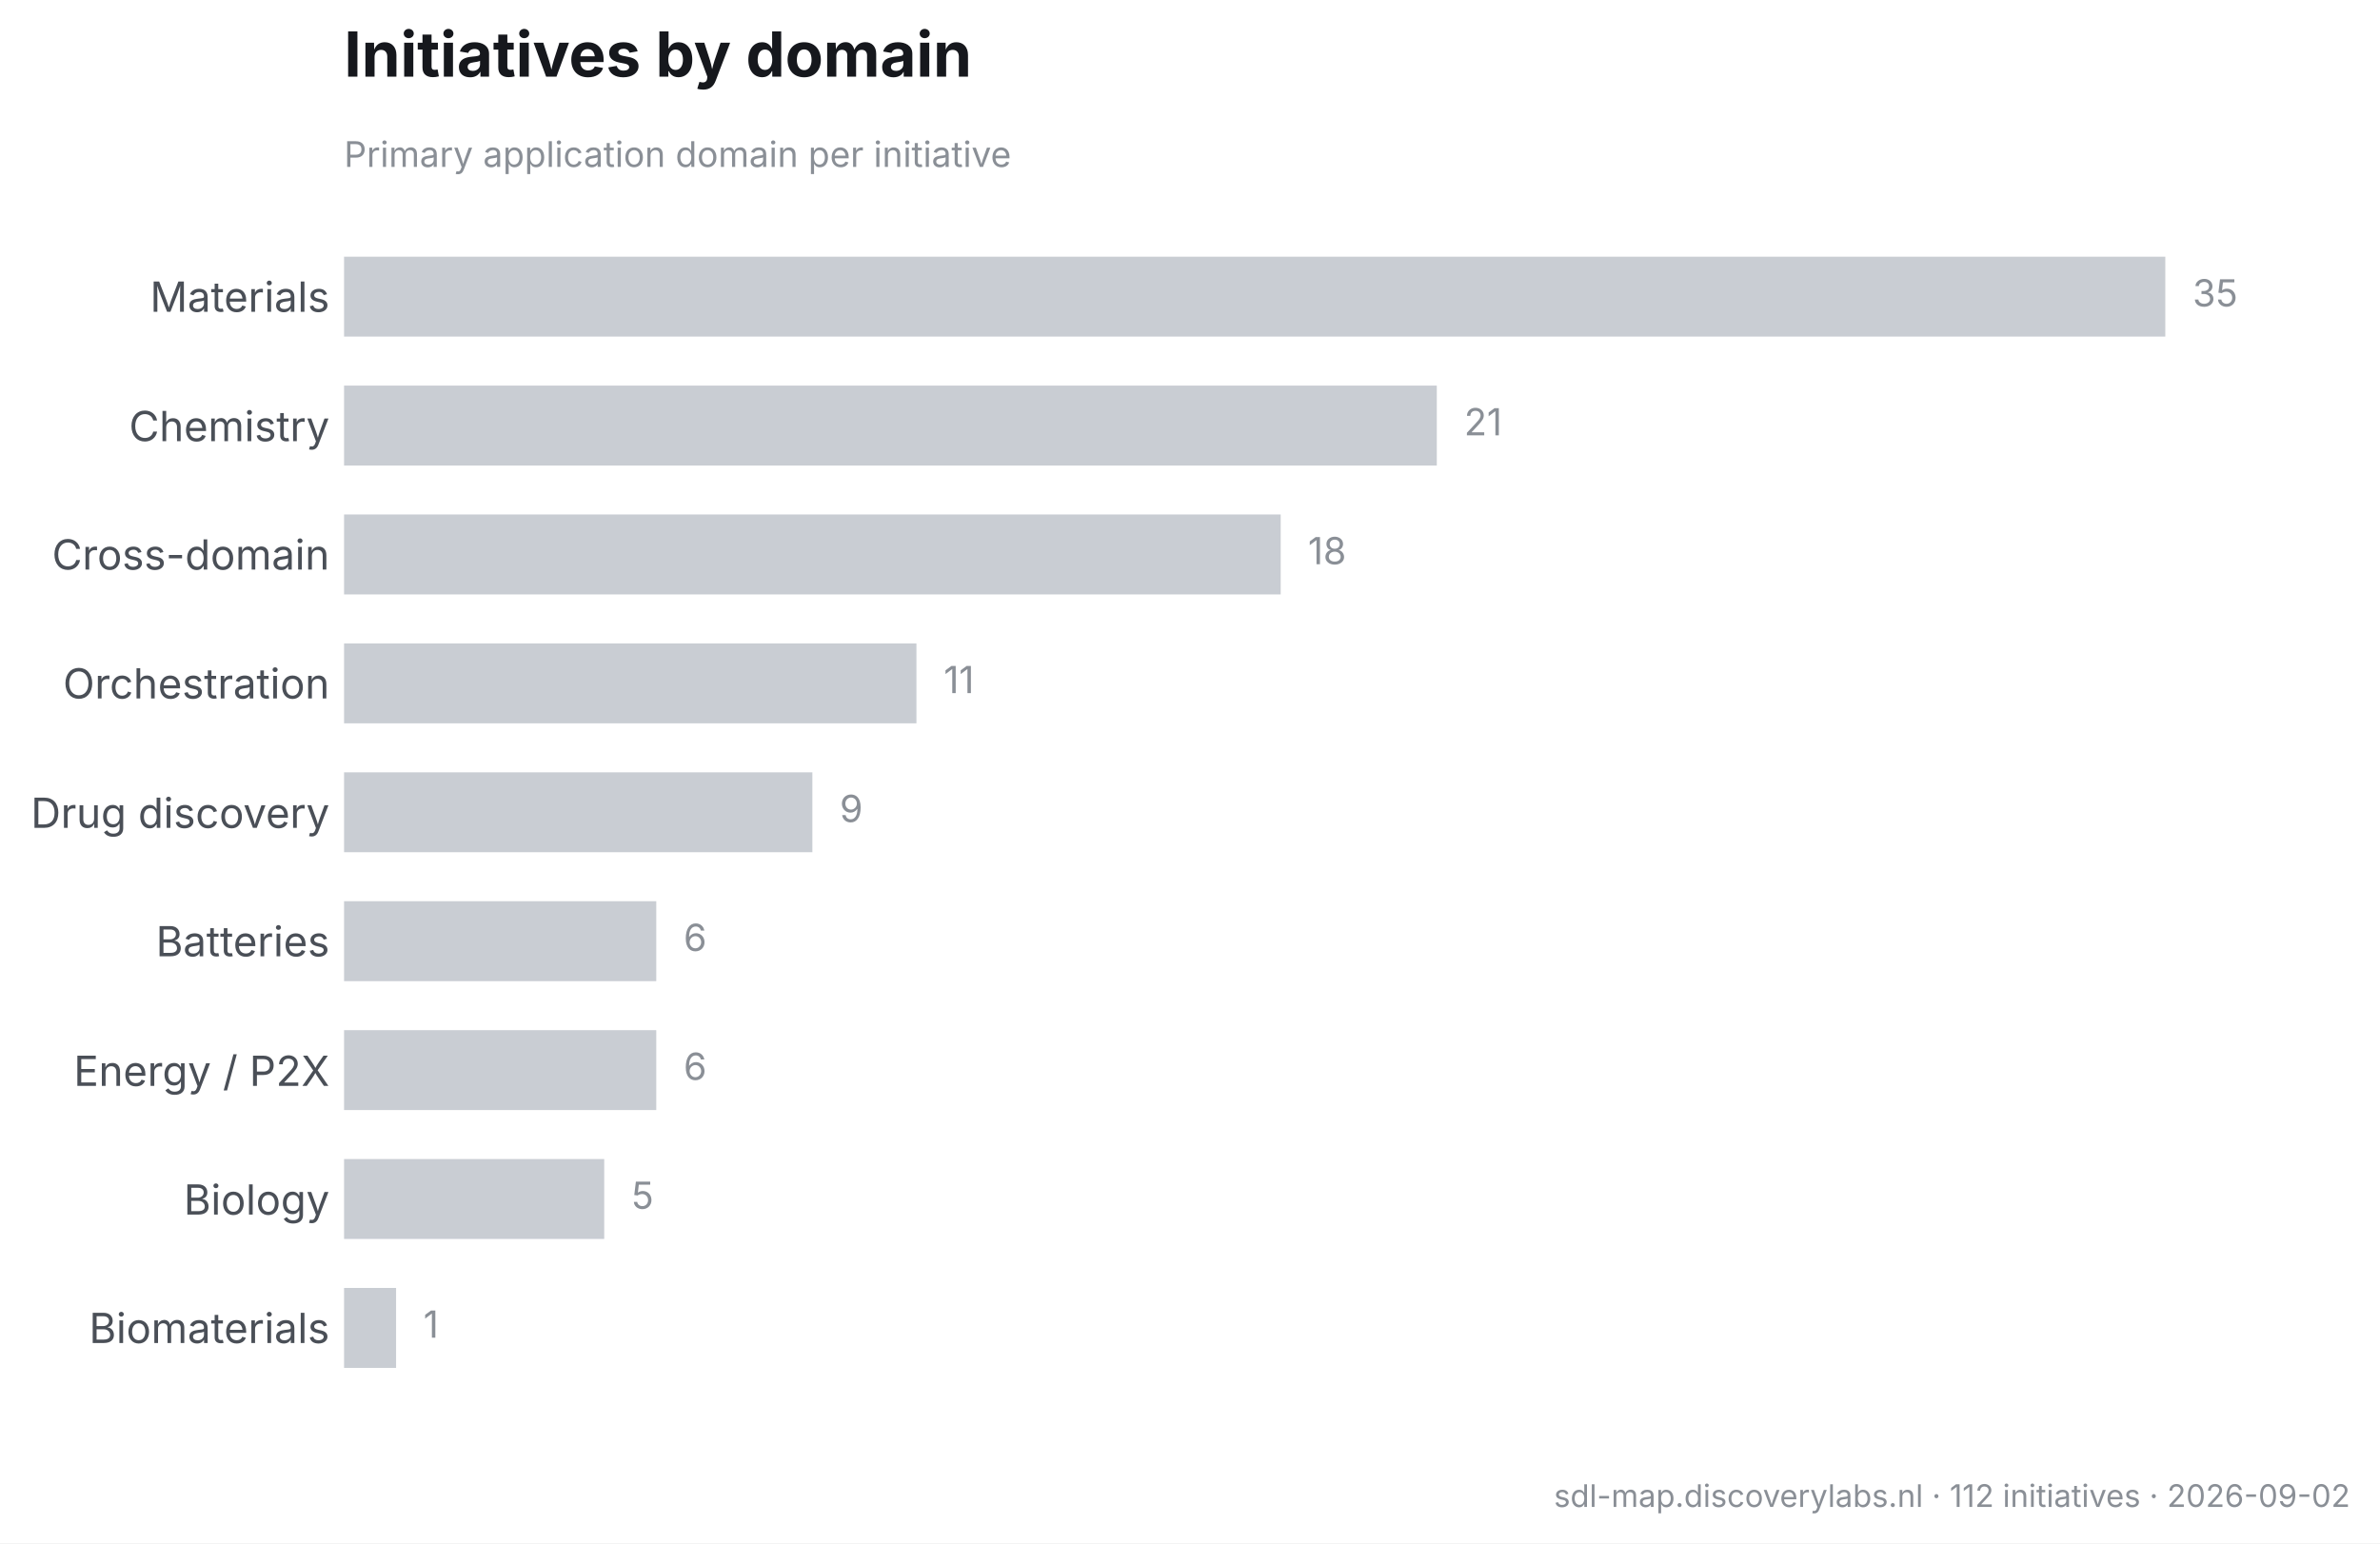
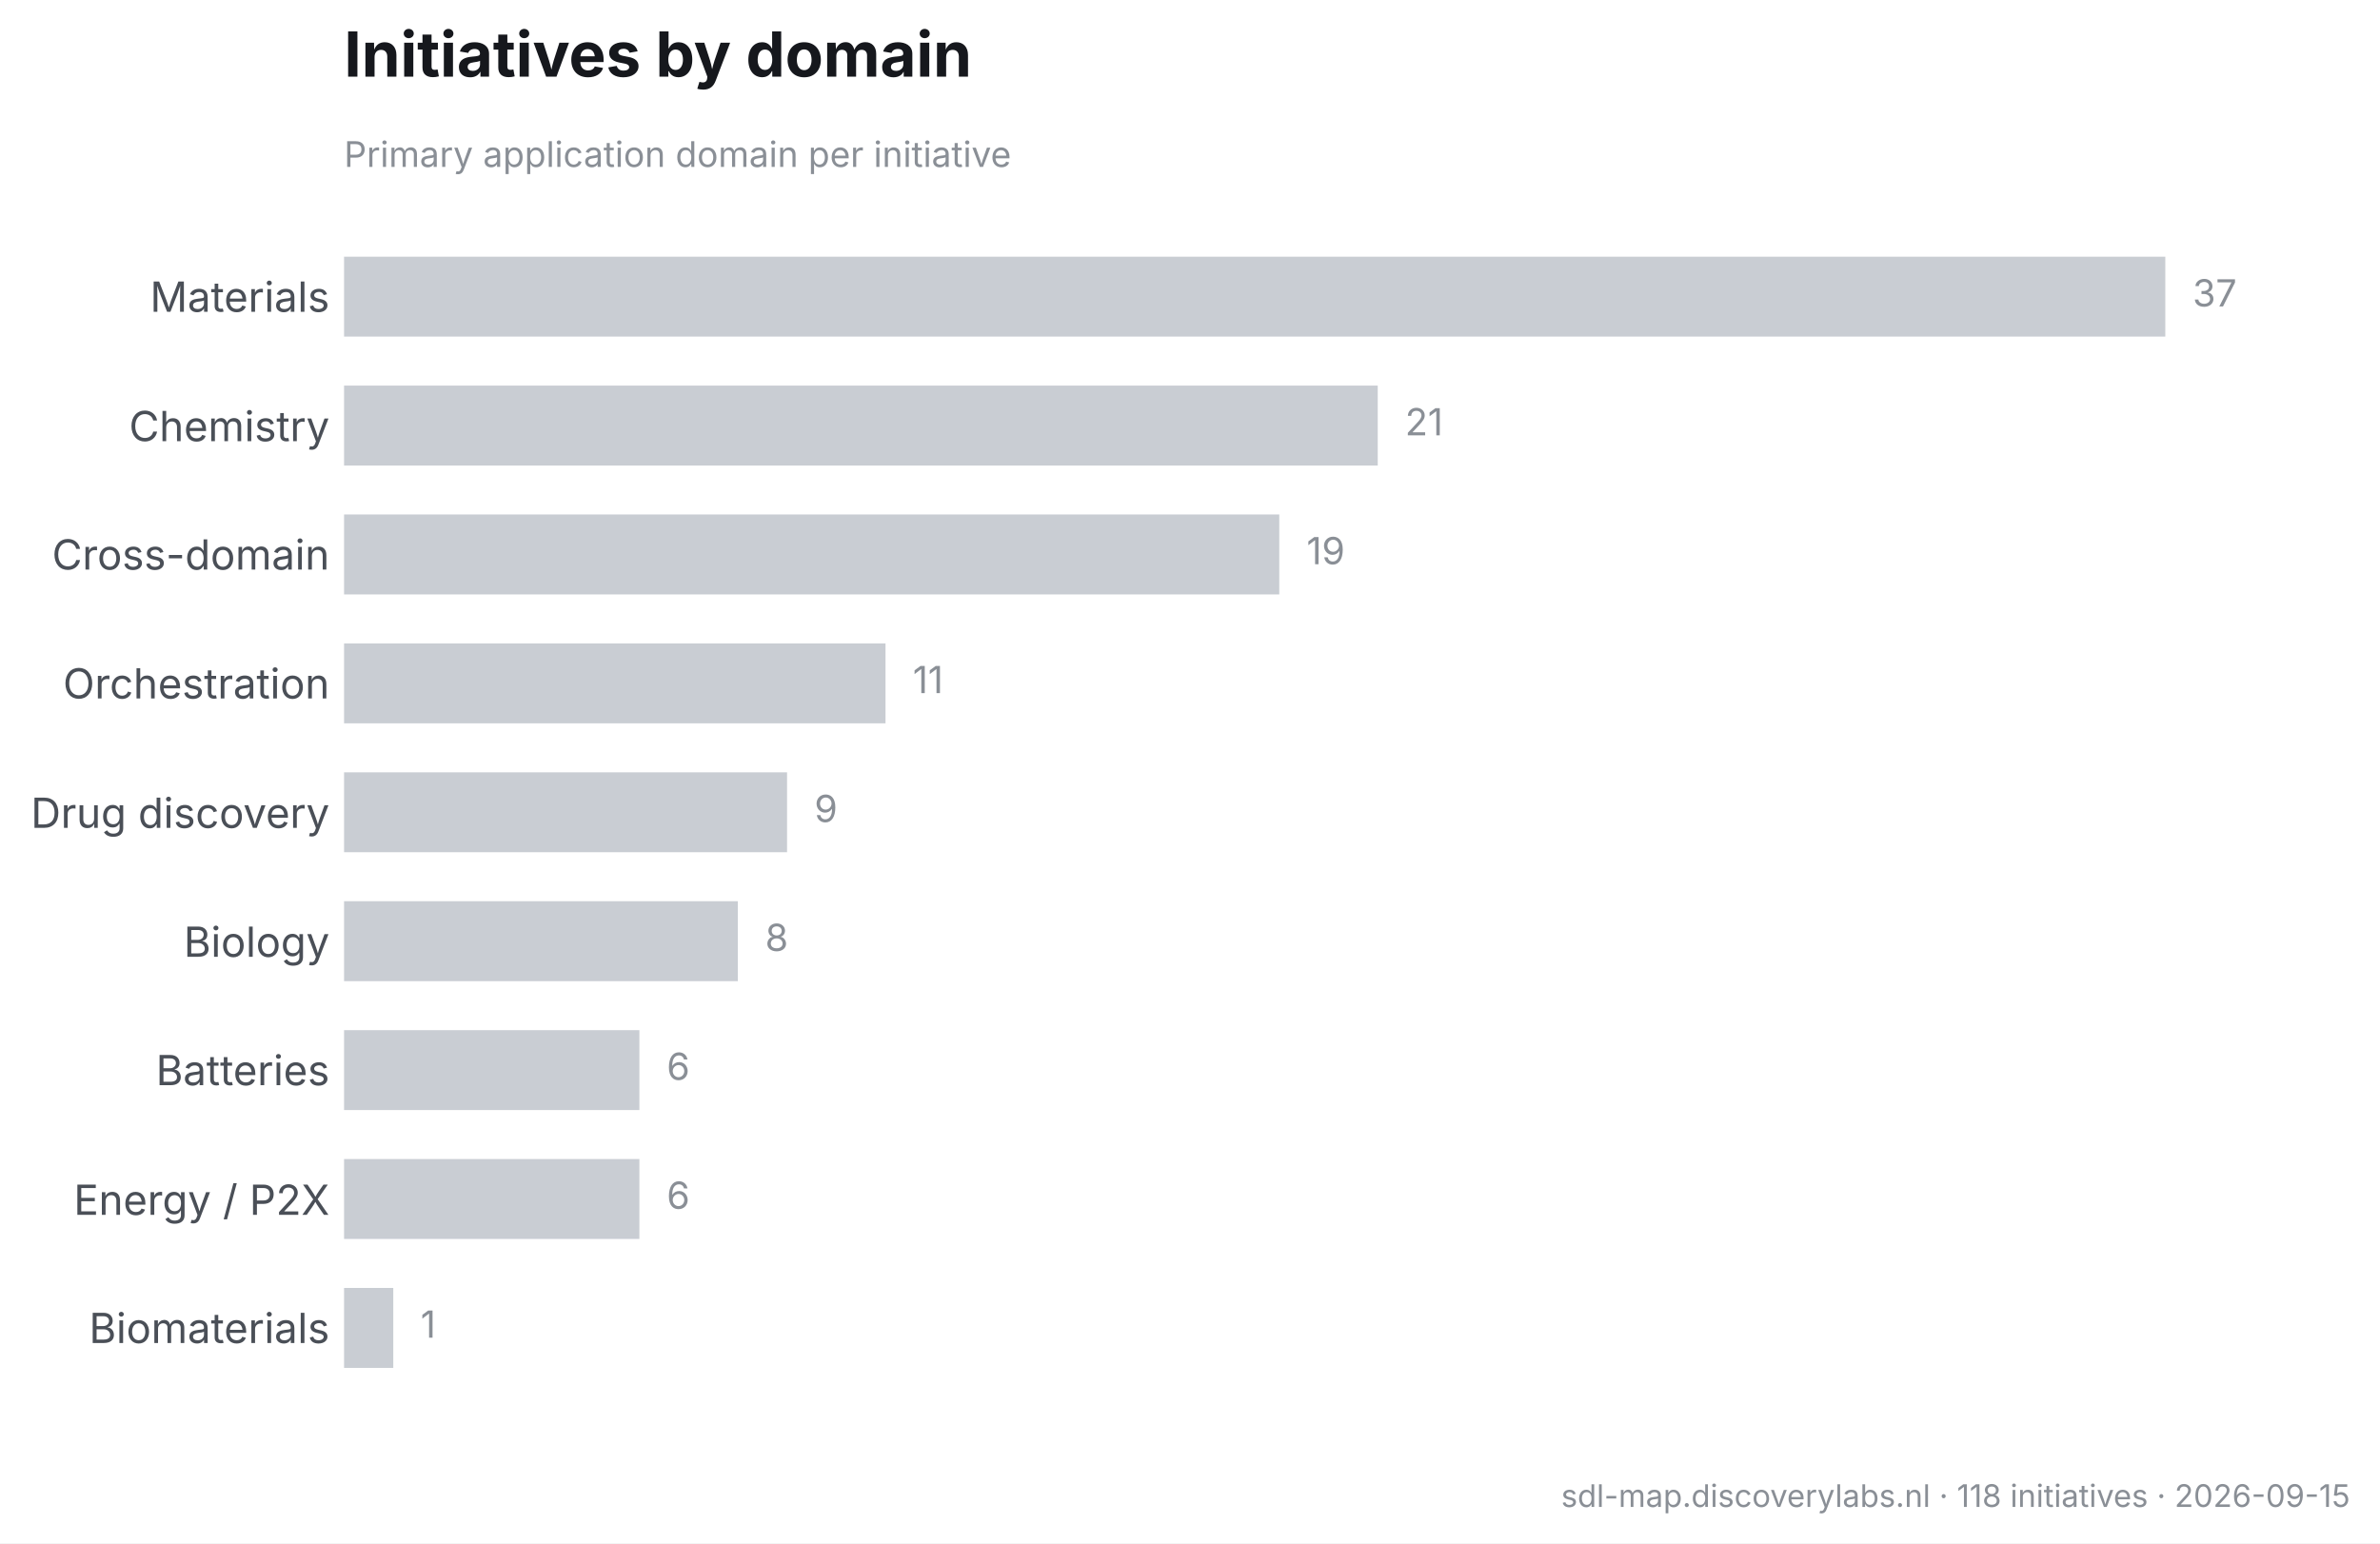
<svg xmlns="http://www.w3.org/2000/svg" width="573.506pt" height="371.916pt" viewBox="0 0 573.506 371.916" version="1.1">
  <defs>
    <style type="text/css">*{stroke-linejoin: round; stroke-linecap: butt}</style>
  </defs>
  <g id="figure_1">
    <g id="patch_1">
      <path d="M 0 371.916  L 573.506 371.916  L 573.506 0  L 0 0  z " style="fill: #ffffff" />
    </g>
    <g id="axes_1">
      <g id="patch_2">
        <path d="M 82.906 343.033  L 561.266 343.033  L 561.266 48.471  L 82.906 48.471  z " style="fill: #ffffff" />
      </g>
      <g id="matplotlib.axis_1" />
      <g id="matplotlib.axis_2">
        <g id="ytick_1">
          <g id="line2d_1" />
          <g id="text_1">
            <text style="font-size: 10px; font-family: 'Inter', 'Helvetica Neue', 'Arial', 'DejaVu Sans', 'Bitstream Vera Sans', 'Computer Modern Sans Serif', 'Lucida Grande', 'Verdana', 'Geneva', 'Lucid', 'Helvetica', 'Avant Garde', sans-serif; text-anchor: end; fill: #4a4f57" x="79.406" y="75.128" transform="rotate(-0 79.40625 75.12801)">Materials</text>
          </g>
        </g>
        <g id="ytick_2">
          <g id="line2d_2" />
          <g id="text_2">
            <text style="font-size: 10px; font-family: 'Inter', 'Helvetica Neue', 'Arial', 'DejaVu Sans', 'Bitstream Vera Sans', 'Computer Modern Sans Serif', 'Lucida Grande', 'Verdana', 'Geneva', 'Lucid', 'Helvetica', 'Avant Garde', sans-serif; text-anchor: end; fill: #4a4f57" x="79.406" y="106.313" transform="rotate(-0 79.40625 106.3129)">Chemistry</text>
          </g>
        </g>
        <g id="ytick_3">
          <g id="line2d_3" />
          <g id="text_3">
            <text style="font-size: 10px; font-family: 'Inter', 'Helvetica Neue', 'Arial', 'DejaVu Sans', 'Bitstream Vera Sans', 'Computer Modern Sans Serif', 'Lucida Grande', 'Verdana', 'Geneva', 'Lucid', 'Helvetica', 'Avant Garde', sans-serif; text-anchor: end; fill: #4a4f57" x="79.406" y="137.259" transform="rotate(-0 79.40625 137.2587)">Cross-domain</text>
          </g>
        </g>
        <g id="ytick_4">
          <g id="line2d_4" />
          <g id="text_4">
            <text style="font-size: 10px; font-family: 'Inter', 'Helvetica Neue', 'Arial', 'DejaVu Sans', 'Bitstream Vera Sans', 'Computer Modern Sans Serif', 'Lucida Grande', 'Verdana', 'Geneva', 'Lucid', 'Helvetica', 'Avant Garde', sans-serif; text-anchor: end; fill: #4a4f57" x="79.406" y="168.324" transform="rotate(-0 79.40625 168.324)">Orchestration</text>
          </g>
        </g>
        <g id="ytick_5">
          <g id="line2d_5" />
          <g id="text_5">
            <text style="font-size: 10px; font-family: 'Inter', 'Helvetica Neue', 'Arial', 'DejaVu Sans', 'Bitstream Vera Sans', 'Computer Modern Sans Serif', 'Lucida Grande', 'Verdana', 'Geneva', 'Lucid', 'Helvetica', 'Avant Garde', sans-serif; text-anchor: end; fill: #4a4f57" x="79.406" y="199.509" transform="rotate(-0 79.40625 199.5089)">Drug discovery</text>
          </g>
        </g>
        <g id="ytick_6">
          <g id="line2d_6" />
          <g id="text_6">
-             <text style="font-size: 10px; font-family: 'Inter', 'Helvetica Neue', 'Arial', 'DejaVu Sans', 'Bitstream Vera Sans', 'Computer Modern Sans Serif', 'Lucida Grande', 'Verdana', 'Geneva', 'Lucid', 'Helvetica', 'Avant Garde', sans-serif; text-anchor: end; fill: #4a4f57" x="79.406" y="230.455" transform="rotate(-0 79.40625 230.4547)">Batteries</text>
+             <text style="font-size: 10px; font-family: 'Inter', 'Helvetica Neue', 'Arial', 'DejaVu Sans', 'Bitstream Vera Sans', 'Computer Modern Sans Serif', 'Lucida Grande', 'Verdana', 'Geneva', 'Lucid', 'Helvetica', 'Avant Garde', sans-serif; text-anchor: end; fill: #4a4f57" x="79.406" y="230.574" transform="rotate(-0 79.40625 230.5743)">Biology</text>
          </g>
        </g>
        <g id="ytick_7">
          <g id="line2d_7" />
          <g id="text_7">
-             <text style="font-size: 10px; font-family: 'Inter', 'Helvetica Neue', 'Arial', 'DejaVu Sans', 'Bitstream Vera Sans', 'Computer Modern Sans Serif', 'Lucida Grande', 'Verdana', 'Geneva', 'Lucid', 'Helvetica', 'Avant Garde', sans-serif; text-anchor: end; fill: #4a4f57" x="79.406" y="261.691" transform="rotate(-0 79.40625 261.6912)">Energy / P2X</text>
+             <text style="font-size: 10px; font-family: 'Inter', 'Helvetica Neue', 'Arial', 'DejaVu Sans', 'Bitstream Vera Sans', 'Computer Modern Sans Serif', 'Lucida Grande', 'Verdana', 'Geneva', 'Lucid', 'Helvetica', 'Avant Garde', sans-serif; text-anchor: end; fill: #4a4f57" x="79.406" y="261.52" transform="rotate(-0 79.40625 261.5201)">Batteries</text>
          </g>
        </g>
        <g id="ytick_8">
          <g id="line2d_8" />
          <g id="text_8">
-             <text style="font-size: 10px; font-family: 'Inter', 'Helvetica Neue', 'Arial', 'DejaVu Sans', 'Bitstream Vera Sans', 'Computer Modern Sans Serif', 'Lucida Grande', 'Verdana', 'Geneva', 'Lucid', 'Helvetica', 'Avant Garde', sans-serif; text-anchor: end; fill: #4a4f57" x="79.406" y="292.705" transform="rotate(-0 79.40625 292.705)">Biology</text>
+             <text style="font-size: 10px; font-family: 'Inter', 'Helvetica Neue', 'Arial', 'DejaVu Sans', 'Bitstream Vera Sans', 'Computer Modern Sans Serif', 'Lucida Grande', 'Verdana', 'Geneva', 'Lucid', 'Helvetica', 'Avant Garde', sans-serif; text-anchor: end; fill: #4a4f57" x="79.406" y="292.757" transform="rotate(-0 79.40625 292.7565)">Energy / P2X</text>
          </g>
        </g>
        <g id="ytick_9">
          <g id="line2d_9" />
          <g id="text_9">
            <text style="font-size: 10px; font-family: 'Inter', 'Helvetica Neue', 'Arial', 'DejaVu Sans', 'Bitstream Vera Sans', 'Computer Modern Sans Serif', 'Lucida Grande', 'Verdana', 'Geneva', 'Lucid', 'Helvetica', 'Avant Garde', sans-serif; text-anchor: end; fill: #4a4f57" x="79.406" y="323.651" transform="rotate(-0 79.40625 323.6508)">Biomaterials</text>
          </g>
        </g>
      </g>
      <g id="patch_3">
-         <path d="M 82.906 61.86  L 521.769 61.86  L 521.769 81.121  L 82.906 81.121  z " clip-path="url(#p031a1b4aa8)" style="fill: #c9cdd3" />
+         <path d="M 82.906 61.86  L 521.769 61.86  L 521.769 81.121  L 82.906 81.121  z " clip-path="url(#pc9c23b1131)" style="fill: #c9cdd3" />
      </g>
      <g id="patch_4">
-         <path d="M 82.906 92.926  L 346.224 92.926  L 346.224 112.186  L 82.906 112.186  z " clip-path="url(#p031a1b4aa8)" style="fill: #c9cdd3" />
+         <path d="M 82.906 92.926  L 331.99 92.926  L 331.99 112.186  L 82.906 112.186  z " clip-path="url(#pc9c23b1131)" style="fill: #c9cdd3" />
      </g>
      <g id="patch_5">
-         <path d="M 82.906 123.991  L 308.607 123.991  L 308.607 143.251  L 82.906 143.251  z " clip-path="url(#p031a1b4aa8)" style="fill: #c9cdd3" />
+         <path d="M 82.906 123.991  L 308.268 123.991  L 308.268 143.251  L 82.906 143.251  z " clip-path="url(#pc9c23b1131)" style="fill: #c9cdd3" />
      </g>
      <g id="patch_6">
-         <path d="M 82.906 155.056  L 220.834 155.056  L 220.834 174.317  L 82.906 174.317  z " clip-path="url(#p031a1b4aa8)" style="fill: #c9cdd3" />
+         <path d="M 82.906 155.056  L 213.379 155.056  L 213.379 174.317  L 82.906 174.317  z " clip-path="url(#pc9c23b1131)" style="fill: #c9cdd3" />
      </g>
      <g id="patch_7">
-         <path d="M 82.906 186.122  L 195.757 186.122  L 195.757 205.382  L 82.906 205.382  z " clip-path="url(#p031a1b4aa8)" style="fill: #c9cdd3" />
+         <path d="M 82.906 186.122  L 189.657 186.122  L 189.657 205.382  L 82.906 205.382  z " clip-path="url(#pc9c23b1131)" style="fill: #c9cdd3" />
      </g>
      <g id="patch_8">
-         <path d="M 82.906 217.187  L 158.14 217.187  L 158.14 236.447  L 82.906 236.447  z " clip-path="url(#p031a1b4aa8)" style="fill: #c9cdd3" />
+         <path d="M 82.906 217.187  L 177.795 217.187  L 177.795 236.447  L 82.906 236.447  z " clip-path="url(#pc9c23b1131)" style="fill: #c9cdd3" />
      </g>
      <g id="patch_9">
-         <path d="M 82.906 248.252  L 158.14 248.252  L 158.14 267.513  L 82.906 267.513  z " clip-path="url(#p031a1b4aa8)" style="fill: #c9cdd3" />
+         <path d="M 82.906 248.252  L 154.073 248.252  L 154.073 267.513  L 82.906 267.513  z " clip-path="url(#pc9c23b1131)" style="fill: #c9cdd3" />
      </g>
      <g id="patch_10">
-         <path d="M 82.906 279.318  L 145.601 279.318  L 145.601 298.578  L 82.906 298.578  z " clip-path="url(#p031a1b4aa8)" style="fill: #c9cdd3" />
+         <path d="M 82.906 279.318  L 154.073 279.318  L 154.073 298.578  L 82.906 298.578  z " clip-path="url(#pc9c23b1131)" style="fill: #c9cdd3" />
      </g>
      <g id="patch_11">
-         <path d="M 82.906 310.383  L 95.445 310.383  L 95.445 329.644  L 82.906 329.644  z " clip-path="url(#p031a1b4aa8)" style="fill: #c9cdd3" />
+         <path d="M 82.906 310.383  L 94.767 310.383  L 94.767 329.644  L 82.906 329.644  z " clip-path="url(#pc9c23b1131)" style="fill: #c9cdd3" />
      </g>
      <g id="text_10">
-         <text style="font-size: 9px; font-family: 'Inter', 'Helvetica Neue', 'Arial', 'DejaVu Sans', 'Bitstream Vera Sans', 'Computer Modern Sans Serif', 'Lucida Grande', 'Verdana', 'Geneva', 'Lucid', 'Helvetica', 'Avant Garde', sans-serif; text-anchor: start; fill: #8a8f96" x="528.352" y="73.846" transform="rotate(-0 528.3516 73.84598)">35</text>
+         <text style="font-size: 9px; font-family: 'Inter', 'Helvetica Neue', 'Arial', 'DejaVu Sans', 'Bitstream Vera Sans', 'Computer Modern Sans Serif', 'Lucida Grande', 'Verdana', 'Geneva', 'Lucid', 'Helvetica', 'Avant Garde', sans-serif; text-anchor: start; fill: #8a8f96" x="528.352" y="73.846" transform="rotate(-0 528.3516 73.84598)">37</text>
      </g>
      <g id="text_11">
-         <text style="font-size: 9px; font-family: 'Inter', 'Helvetica Neue', 'Arial', 'DejaVu Sans', 'Bitstream Vera Sans', 'Computer Modern Sans Serif', 'Lucida Grande', 'Verdana', 'Geneva', 'Lucid', 'Helvetica', 'Avant Garde', sans-serif; text-anchor: start; fill: #8a8f96" x="352.807" y="104.911" transform="rotate(-0 352.8066 104.9113)">21</text>
+         <text style="font-size: 9px; font-family: 'Inter', 'Helvetica Neue', 'Arial', 'DejaVu Sans', 'Bitstream Vera Sans', 'Computer Modern Sans Serif', 'Lucida Grande', 'Verdana', 'Geneva', 'Lucid', 'Helvetica', 'Avant Garde', sans-serif; text-anchor: start; fill: #8a8f96" x="338.573" y="104.911" transform="rotate(-0 338.5732 104.9113)">21</text>
      </g>
      <g id="text_12">
-         <text style="font-size: 9px; font-family: 'Inter', 'Helvetica Neue', 'Arial', 'DejaVu Sans', 'Bitstream Vera Sans', 'Computer Modern Sans Serif', 'Lucida Grande', 'Verdana', 'Geneva', 'Lucid', 'Helvetica', 'Avant Garde', sans-serif; text-anchor: start; fill: #8a8f96" x="315.19" y="135.977" transform="rotate(-0 315.1898 135.9767)">18</text>
+         <text style="font-size: 9px; font-family: 'Inter', 'Helvetica Neue', 'Arial', 'DejaVu Sans', 'Bitstream Vera Sans', 'Computer Modern Sans Serif', 'Lucida Grande', 'Verdana', 'Geneva', 'Lucid', 'Helvetica', 'Avant Garde', sans-serif; text-anchor: start; fill: #8a8f96" x="314.851" y="135.977" transform="rotate(-0 314.851 135.9767)">19</text>
      </g>
      <g id="text_13">
-         <text style="font-size: 9px; font-family: 'Inter', 'Helvetica Neue', 'Arial', 'DejaVu Sans', 'Bitstream Vera Sans', 'Computer Modern Sans Serif', 'Lucida Grande', 'Verdana', 'Geneva', 'Lucid', 'Helvetica', 'Avant Garde', sans-serif; text-anchor: start; fill: #8a8f96" x="227.417" y="167.042" transform="rotate(-0 227.4174 167.042)">11</text>
+         <text style="font-size: 9px; font-family: 'Inter', 'Helvetica Neue', 'Arial', 'DejaVu Sans', 'Bitstream Vera Sans', 'Computer Modern Sans Serif', 'Lucida Grande', 'Verdana', 'Geneva', 'Lucid', 'Helvetica', 'Avant Garde', sans-serif; text-anchor: start; fill: #8a8f96" x="219.962" y="167.042" transform="rotate(-0 219.9618 167.042)">11</text>
      </g>
      <g id="text_14">
-         <text style="font-size: 9px; font-family: 'Inter', 'Helvetica Neue', 'Arial', 'DejaVu Sans', 'Bitstream Vera Sans', 'Computer Modern Sans Serif', 'Lucida Grande', 'Verdana', 'Geneva', 'Lucid', 'Helvetica', 'Avant Garde', sans-serif; text-anchor: start; fill: #8a8f96" x="202.34" y="198.107" transform="rotate(-0 202.3395 198.1074)">9</text>
+         <text style="font-size: 9px; font-family: 'Inter', 'Helvetica Neue', 'Arial', 'DejaVu Sans', 'Bitstream Vera Sans', 'Computer Modern Sans Serif', 'Lucida Grande', 'Verdana', 'Geneva', 'Lucid', 'Helvetica', 'Avant Garde', sans-serif; text-anchor: start; fill: #8a8f96" x="196.239" y="198.107" transform="rotate(-0 196.2395 198.1074)">9</text>
      </g>
      <g id="text_15">
-         <text style="font-size: 9px; font-family: 'Inter', 'Helvetica Neue', 'Arial', 'DejaVu Sans', 'Bitstream Vera Sans', 'Computer Modern Sans Serif', 'Lucida Grande', 'Verdana', 'Geneva', 'Lucid', 'Helvetica', 'Avant Garde', sans-serif; text-anchor: start; fill: #8a8f96" x="164.723" y="229.173" transform="rotate(-0 164.7227 229.1727)">6</text>
+         <text style="font-size: 9px; font-family: 'Inter', 'Helvetica Neue', 'Arial', 'DejaVu Sans', 'Bitstream Vera Sans', 'Computer Modern Sans Serif', 'Lucida Grande', 'Verdana', 'Geneva', 'Lucid', 'Helvetica', 'Avant Garde', sans-serif; text-anchor: start; fill: #8a8f96" x="184.378" y="229.173" transform="rotate(-0 184.3784 229.1727)">8</text>
      </g>
      <g id="text_16">
-         <text style="font-size: 9px; font-family: 'Inter', 'Helvetica Neue', 'Arial', 'DejaVu Sans', 'Bitstream Vera Sans', 'Computer Modern Sans Serif', 'Lucida Grande', 'Verdana', 'Geneva', 'Lucid', 'Helvetica', 'Avant Garde', sans-serif; text-anchor: start; fill: #8a8f96" x="164.723" y="260.238" transform="rotate(-0 164.7227 260.2381)">6</text>
+         <text style="font-size: 9px; font-family: 'Inter', 'Helvetica Neue', 'Arial', 'DejaVu Sans', 'Bitstream Vera Sans', 'Computer Modern Sans Serif', 'Lucida Grande', 'Verdana', 'Geneva', 'Lucid', 'Helvetica', 'Avant Garde', sans-serif; text-anchor: start; fill: #8a8f96" x="160.656" y="260.238" transform="rotate(-0 160.6561 260.2381)">6</text>
      </g>
      <g id="text_17">
-         <text style="font-size: 9px; font-family: 'Inter', 'Helvetica Neue', 'Arial', 'DejaVu Sans', 'Bitstream Vera Sans', 'Computer Modern Sans Serif', 'Lucida Grande', 'Verdana', 'Geneva', 'Lucid', 'Helvetica', 'Avant Garde', sans-serif; text-anchor: start; fill: #8a8f96" x="152.184" y="291.303" transform="rotate(-0 152.1838 291.3034)">5</text>
+         <text style="font-size: 9px; font-family: 'Inter', 'Helvetica Neue', 'Arial', 'DejaVu Sans', 'Bitstream Vera Sans', 'Computer Modern Sans Serif', 'Lucida Grande', 'Verdana', 'Geneva', 'Lucid', 'Helvetica', 'Avant Garde', sans-serif; text-anchor: start; fill: #8a8f96" x="160.656" y="291.303" transform="rotate(-0 160.6561 291.3034)">6</text>
      </g>
      <g id="text_18">
-         <text style="font-size: 9px; font-family: 'Inter', 'Helvetica Neue', 'Arial', 'DejaVu Sans', 'Bitstream Vera Sans', 'Computer Modern Sans Serif', 'Lucida Grande', 'Verdana', 'Geneva', 'Lucid', 'Helvetica', 'Avant Garde', sans-serif; text-anchor: start; fill: #8a8f96" x="102.028" y="322.369" transform="rotate(-0 102.0281 322.3687)">1</text>
+         <text style="font-size: 9px; font-family: 'Inter', 'Helvetica Neue', 'Arial', 'DejaVu Sans', 'Bitstream Vera Sans', 'Computer Modern Sans Serif', 'Lucida Grande', 'Verdana', 'Geneva', 'Lucid', 'Helvetica', 'Avant Garde', sans-serif; text-anchor: start; fill: #8a8f96" x="101.35" y="322.369" transform="rotate(-0 101.3503 322.3687)">1</text>
      </g>
      <g id="text_19">
        <text style="font-size: 8.5px; font-family: 'Inter', 'Helvetica Neue', 'Arial', 'DejaVu Sans', 'Bitstream Vera Sans', 'Computer Modern Sans Serif', 'Lucida Grande', 'Verdana', 'Geneva', 'Lucid', 'Helvetica', 'Avant Garde', sans-serif; text-anchor: start; fill: #8a8f96" x="82.906" y="40.223" transform="rotate(-0 82.90625 40.223)">Primary application domain per initiative</text>
      </g>
      <g id="text_20">
        <text style="font-weight: 650; font-size: 15px; font-family: 'Inter', 'Helvetica Neue', 'Arial', 'DejaVu Sans', 'Bitstream Vera Sans', 'Computer Modern Sans Serif', 'Lucida Grande', 'Verdana', 'Geneva', 'Lucid', 'Helvetica', 'Avant Garde', sans-serif; text-anchor: start; fill: #16181d" x="82.906" y="18.471" transform="rotate(-0 82.90625 18.47109)">Initiatives by domain</text>
      </g>
    </g>
    <g id="text_21">
-       <text style="font-size: 7.5px; font-family: 'Inter', 'Helvetica Neue', 'Arial', 'DejaVu Sans', 'Bitstream Vera Sans', 'Computer Modern Sans Serif', 'Lucida Grande', 'Verdana', 'Geneva', 'Lucid', 'Helvetica', 'Avant Garde', sans-serif; text-anchor: end; fill: #8a8f96" x="566.306" y="363.157" transform="rotate(-0 566.3062 363.1567)">sdl-map.discoverylabs.nl · 112 initiatives · 2026-09-02</text>
+       <text style="font-size: 7.5px; font-family: 'Inter', 'Helvetica Neue', 'Arial', 'DejaVu Sans', 'Bitstream Vera Sans', 'Computer Modern Sans Serif', 'Lucida Grande', 'Verdana', 'Geneva', 'Lucid', 'Helvetica', 'Avant Garde', sans-serif; text-anchor: end; fill: #8a8f96" x="566.306" y="363.157" transform="rotate(-0 566.3062 363.1567)">sdl-map.discoverylabs.nl · 118 initiatives · 2026-09-15</text>
    </g>
  </g>
  <defs>
-     <clipPath id="p031a1b4aa8">
+     <clipPath id="pc9c23b1131">
      <rect x="82.906" y="48.471" width="478.36" height="294.562" />
    </clipPath>
  </defs>
</svg>
